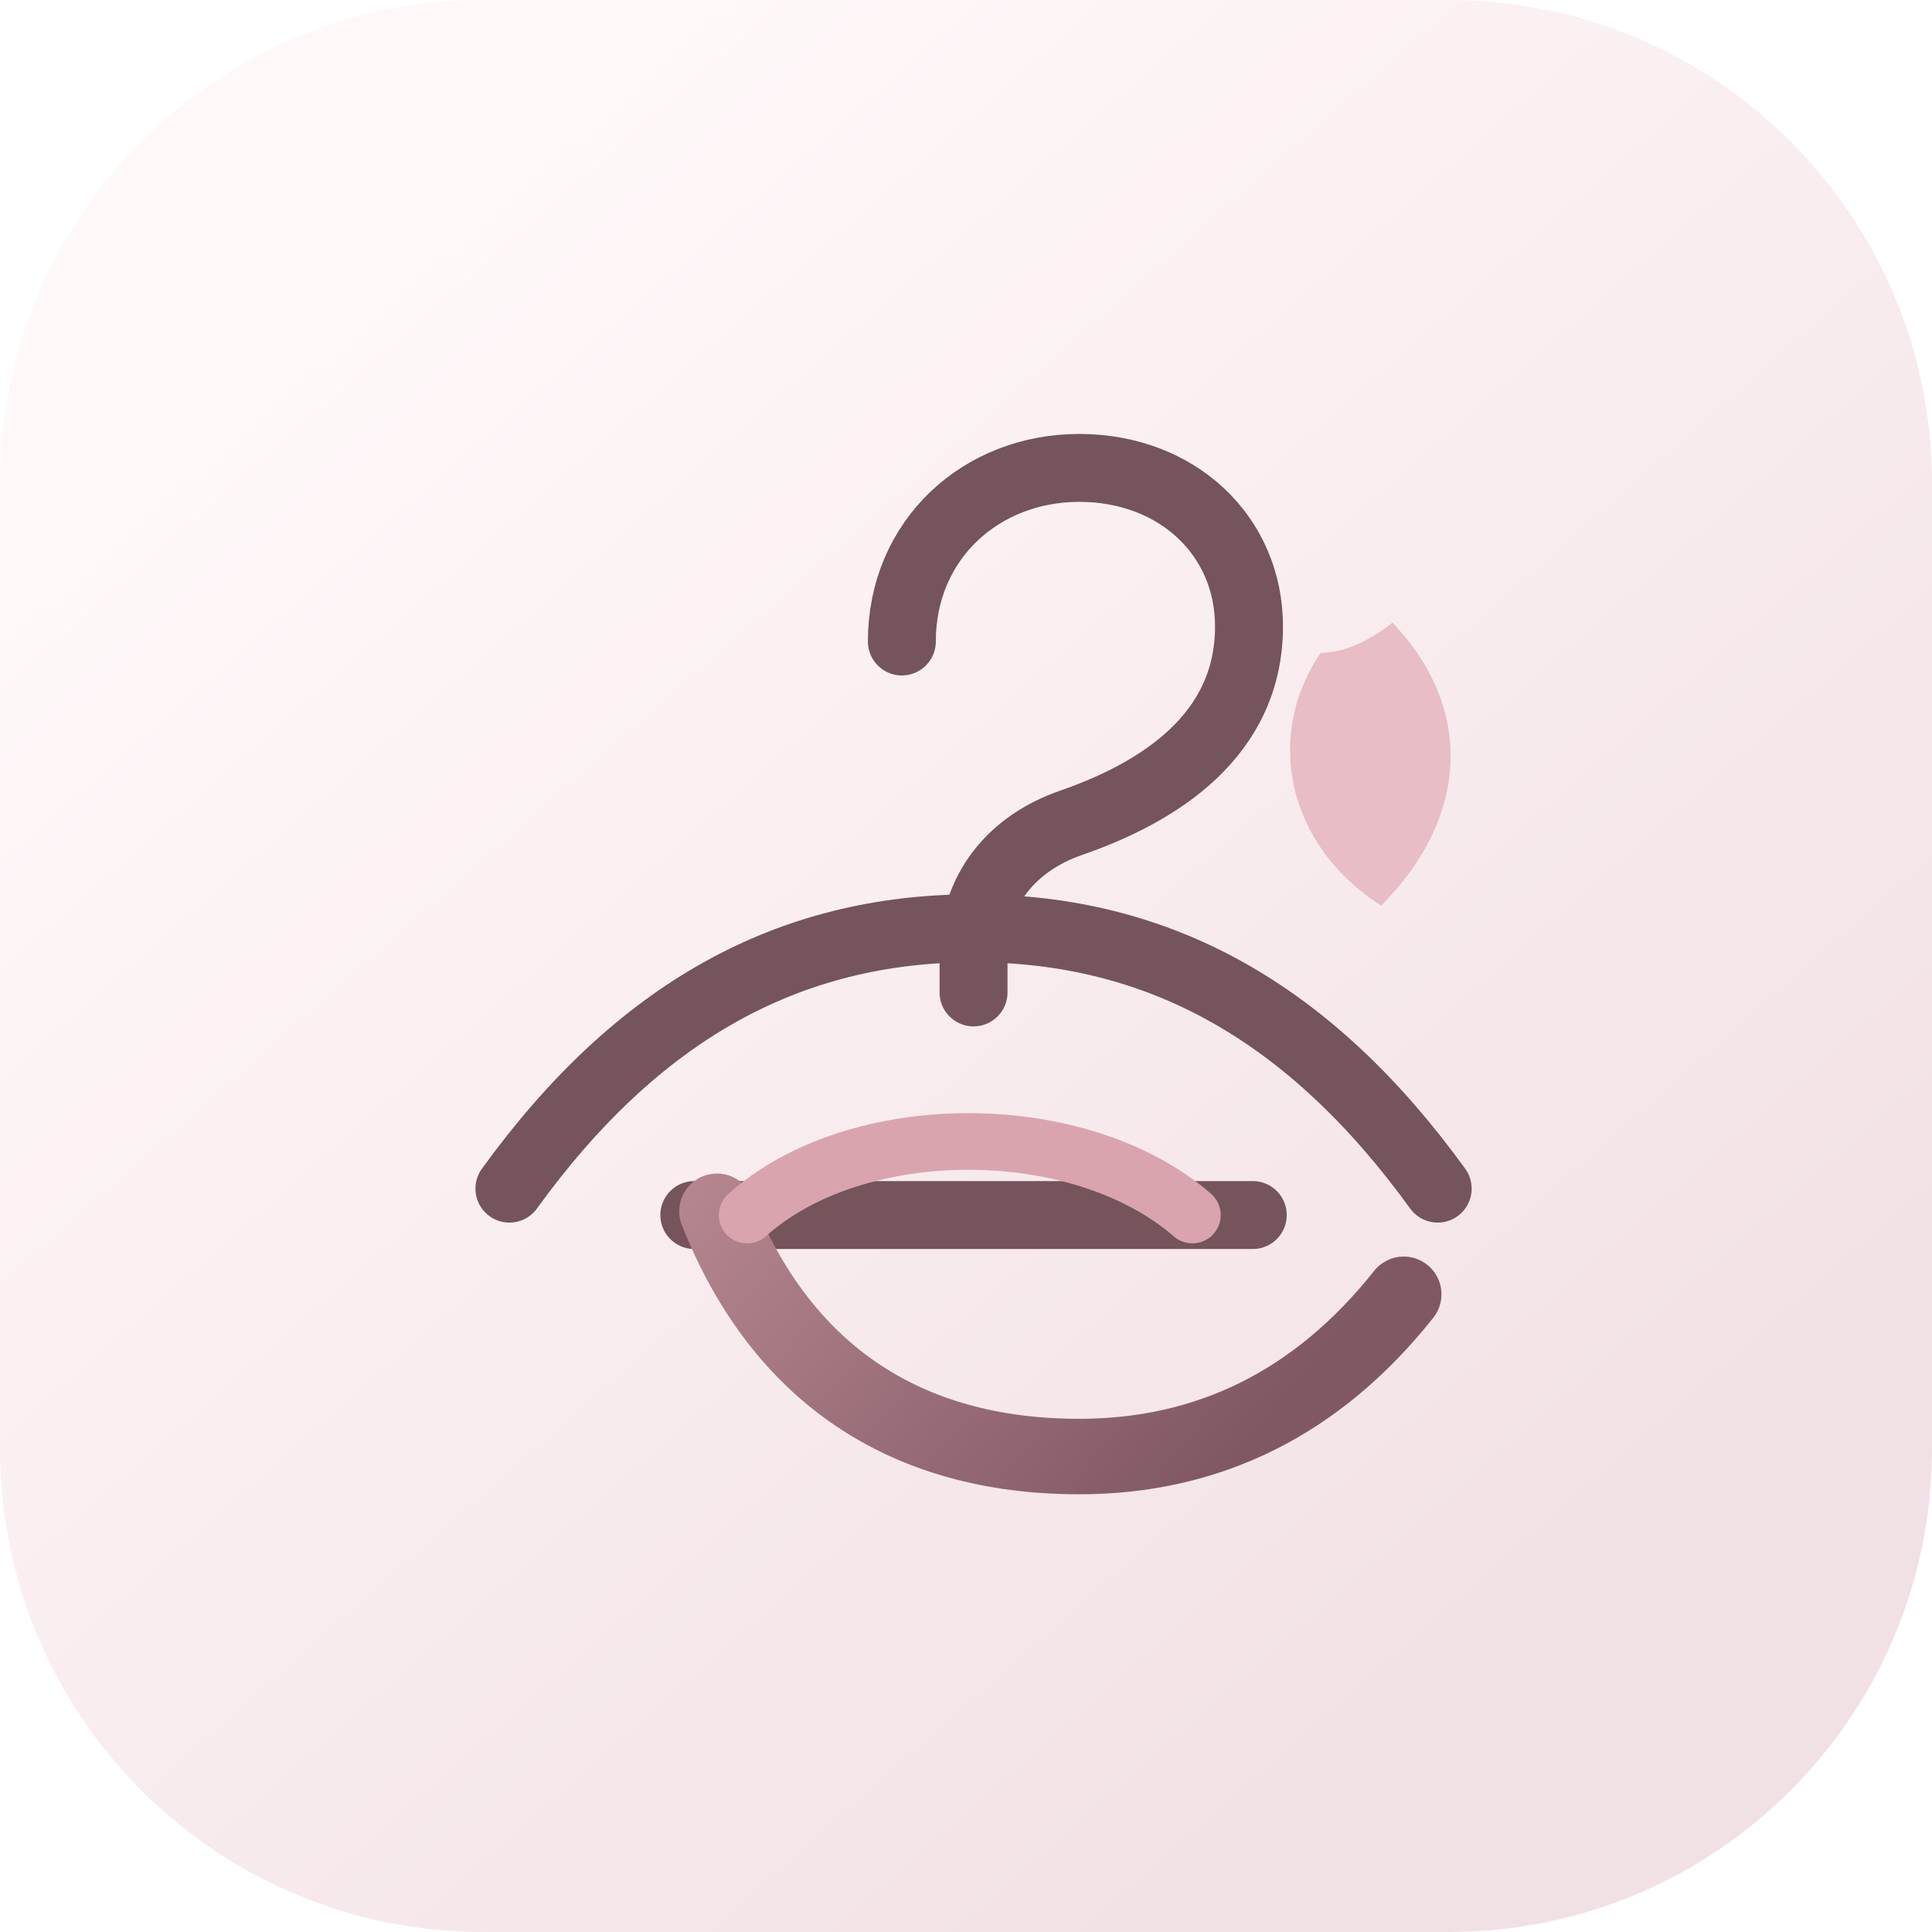
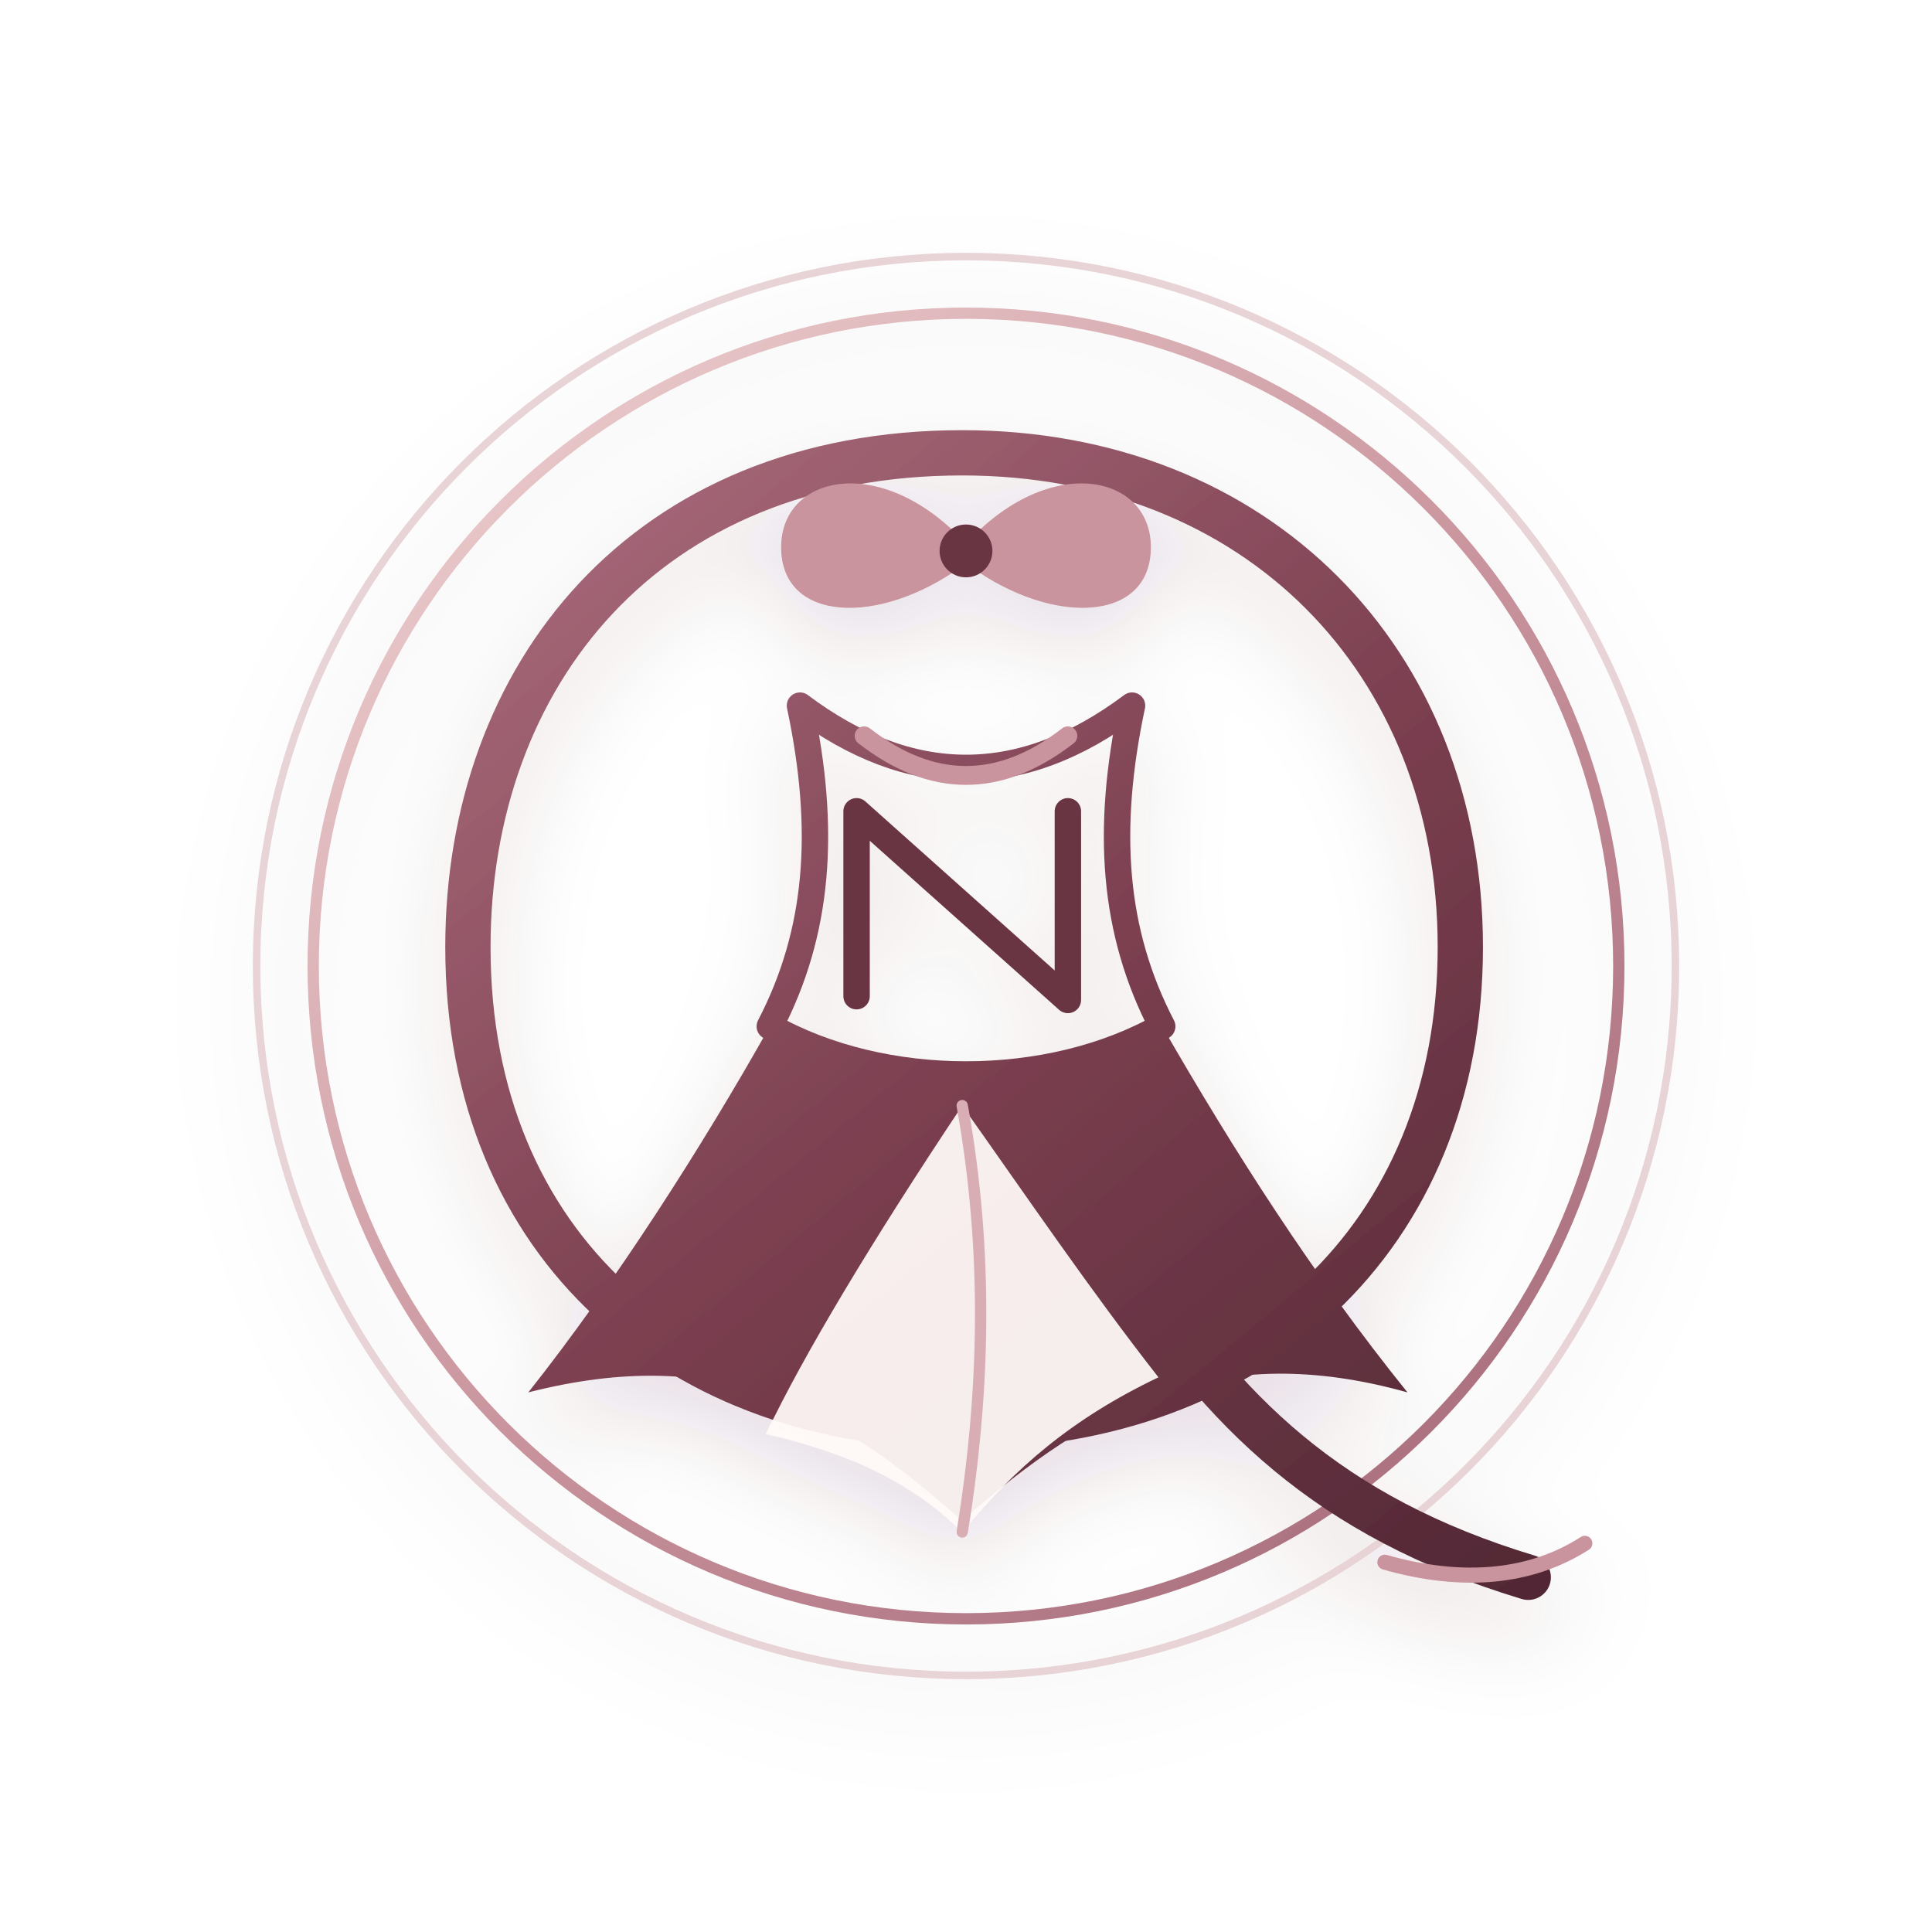
- <svg xmlns="http://www.w3.org/2000/svg" width="512" height="512" viewBox="0 0 512 512" fill="none" role="img" aria-labelledby="title desc">
+ <svg xmlns="http://www.w3.org/2000/svg" width="512" height="512" viewBox="0 0 512 512" role="img" aria-labelledby="title desc">
  <defs>
-     <linearGradient id="bg" x1="96" y1="74" x2="416" y2="438" gradientUnits="userSpaceOnUse">
-       <stop stop-color="#FFF8F9" />
-       <stop offset="1" stop-color="#F2E1E4" />
+     <linearGradient id="signature" x1="80" y1="55" x2="390" y2="430" gradientUnits="userSpaceOnUse">
+       <stop offset="0" stop-color="#B67887" />
+       <stop offset="0.52" stop-color="#7B3F50" />
+       <stop offset="1" stop-color="#4B2430" />
    </linearGradient>
-     <linearGradient id="silk" x1="145" y1="170" x2="358" y2="350" gradientUnits="userSpaceOnUse">
-       <stop stop-color="#DFA9B3" />
-       <stop offset="1" stop-color="#805862" />
+     <linearGradient id="roseGold" x1="100" y1="100" x2="360" y2="390" gradientUnits="userSpaceOnUse">
+       <stop offset="0" stop-color="#E8C7C9" />
+       <stop offset="0.5" stop-color="#C9949D" />
+       <stop offset="1" stop-color="#A76C7B" />
    </linearGradient>
+     <filter id="softShadow" x="-30%" y="-30%" width="160%" height="160%">
+       <feDropShadow dx="0" dy="10" stdDeviation="12" flood-color="#4B2430" flood-opacity="0.13" />
+     </filter>
  </defs>
-   <rect width="512" height="512" rx="128" fill="url(#bg)" />
-   <g stroke-linecap="round" stroke-linejoin="round">
-     <path d="M239 170C239 143 260 124 286 124C312 124 331 142 331 166C331 195 307 210 284 218C268 223.5 258 236 258 252.5V263" stroke="#75545B" stroke-width="18" />
-     <path d="M135 315C169 268 209 246 258 246C307 246 347 268 381 315" stroke="#75545B" stroke-width="18" />
-     <path d="M184 322H332" stroke="#75545B" stroke-width="18" />
-     <path d="M190 321C207 364 240 386 286 386C320 386 349 372 372 343" stroke="url(#silk)" stroke-width="20" />
-     <path d="M198 322C227 296 286 296 316 322" stroke="#D9A4AE" stroke-width="15" />
+   <g transform="translate(26 26)" filter="url(#softShadow)">
+     <circle cx="230" cy="230" r="188" fill="none" stroke="#E8D4D6" stroke-width="2" />
+     <circle cx="230" cy="230" r="173" fill="none" stroke="url(#roseGold)" stroke-width="3" />
+     <path d="M229 94 C145 94 98 153 98 225 C98 305 155 352 229 352 C306 352 361 302 361 225 C361 149 307 94 229 94Z" fill="none" stroke="url(#signature)" stroke-width="12" stroke-linecap="round" />
+     <path d="M229 117 C207 94 181 100 181 119 C181 139 207 140 229 124Z M231 117 C253 94 279 100 279 119 C279 139 253 140 231 124Z" fill="#C9949D" />
+     <circle cx="230" cy="120" r="7" fill="#6A3443" />
+     <path d="M186 161 Q230 194 274 161 C267 194 269 221 282 246 C252 263 208 263 178 246 C191 221 193 194 186 161Z" fill="none" stroke="url(#signature)" stroke-width="7" stroke-linejoin="round" />
+     <path d="M203 169 Q230 190 257 169" fill="none" stroke="#C9949D" stroke-width="5" stroke-linecap="round" />
+     <path d="M201 238 L201 189 L257 239 L257 189" fill="none" stroke="#6A3443" stroke-width="7" stroke-linecap="round" stroke-linejoin="round" />
+     <path d="M178 246 C160 278 137 314 114 343 C165 330 195 347 229 377 C264 346 297 329 347 343 C322 312 301 279 282 246 C255 264 206 264 178 246Z" fill="url(#signature)" />
+     <path d="M229 267 C205 303 187 333 177 354 C199 359 216 367 229 380 C243 363 258 350 281 339 C263 316 246 291 229 267Z" fill="#FFF9F8" opacity="0.94" />
+     <path d="M229 267 C236 306 235 343 229 380" fill="none" stroke="#D8AEB4" stroke-width="3" stroke-linecap="round" />
+     <path d="M273 309 C298 348 326 376 379 392" fill="none" stroke="url(#signature)" stroke-width="12" stroke-linecap="round" />
+     <path d="M341 388 C362 394 380 392 394 383" fill="none" stroke="#C9949D" stroke-width="4" stroke-linecap="round" />
  </g>
-   <path d="M369 165C391 188 389 217 366 240C341 224 335 195 350 173C357 173 364 169 369 165Z" fill="#E8BDC5" />
</svg>
